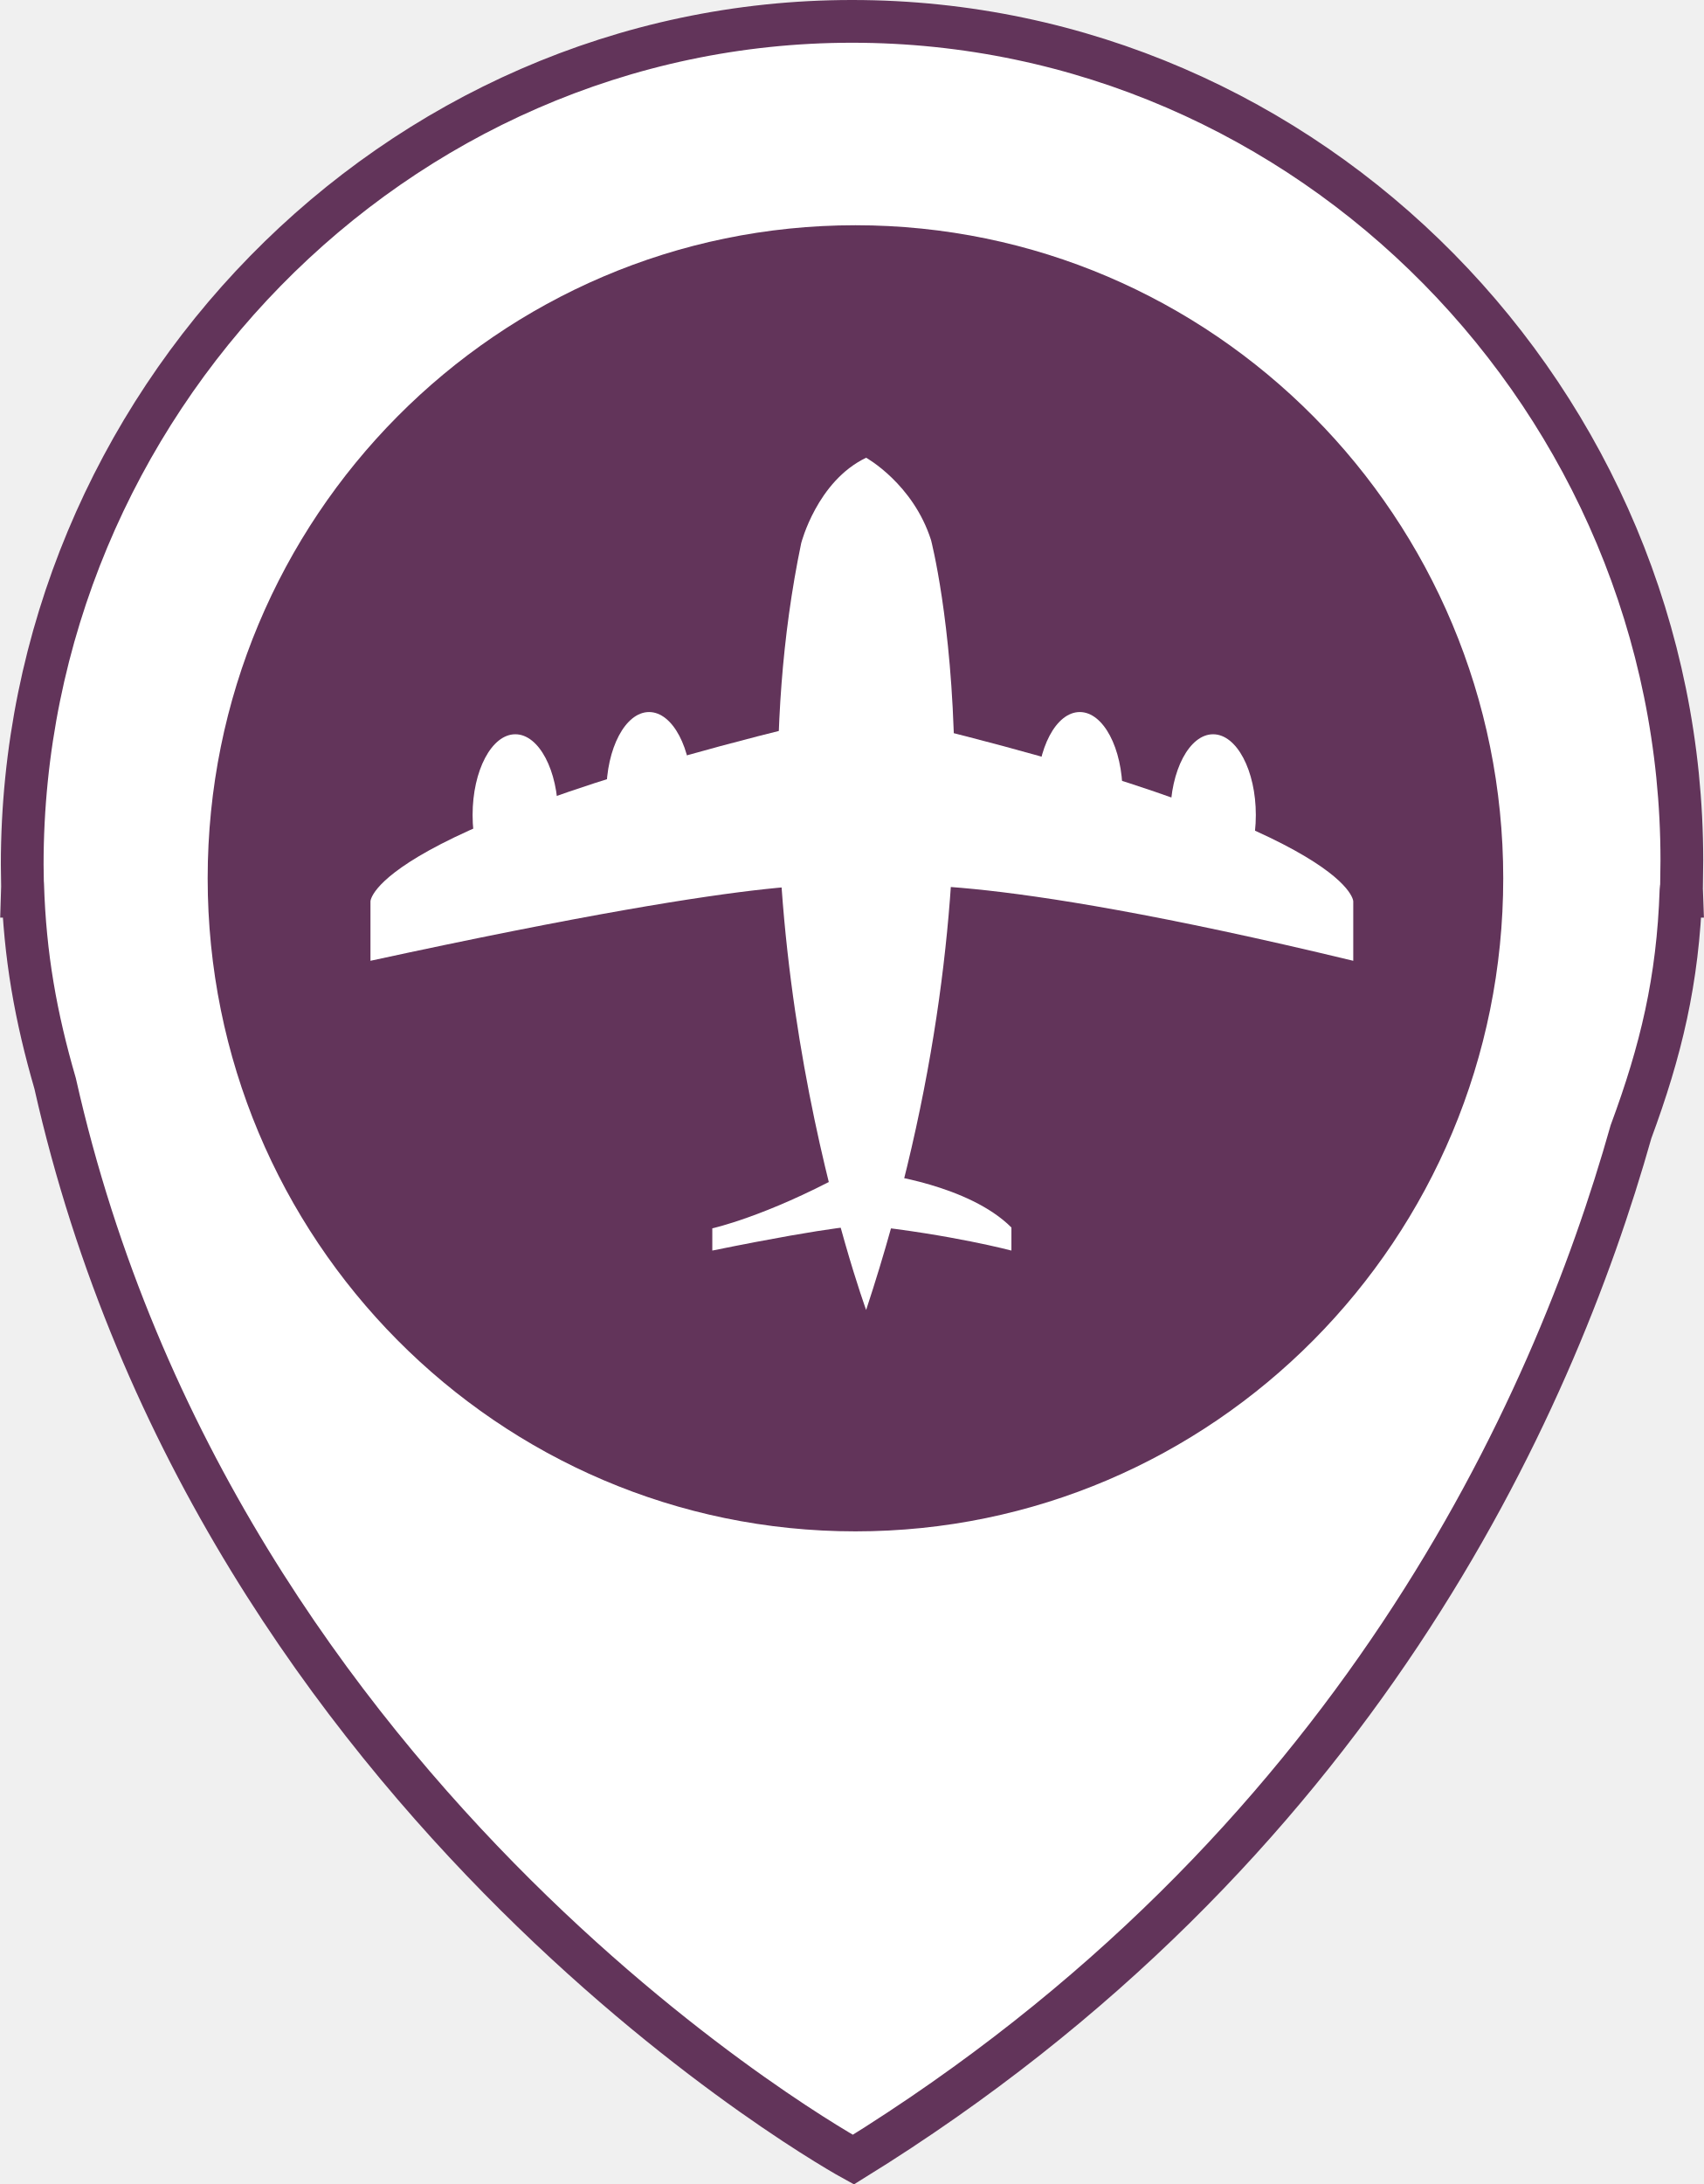
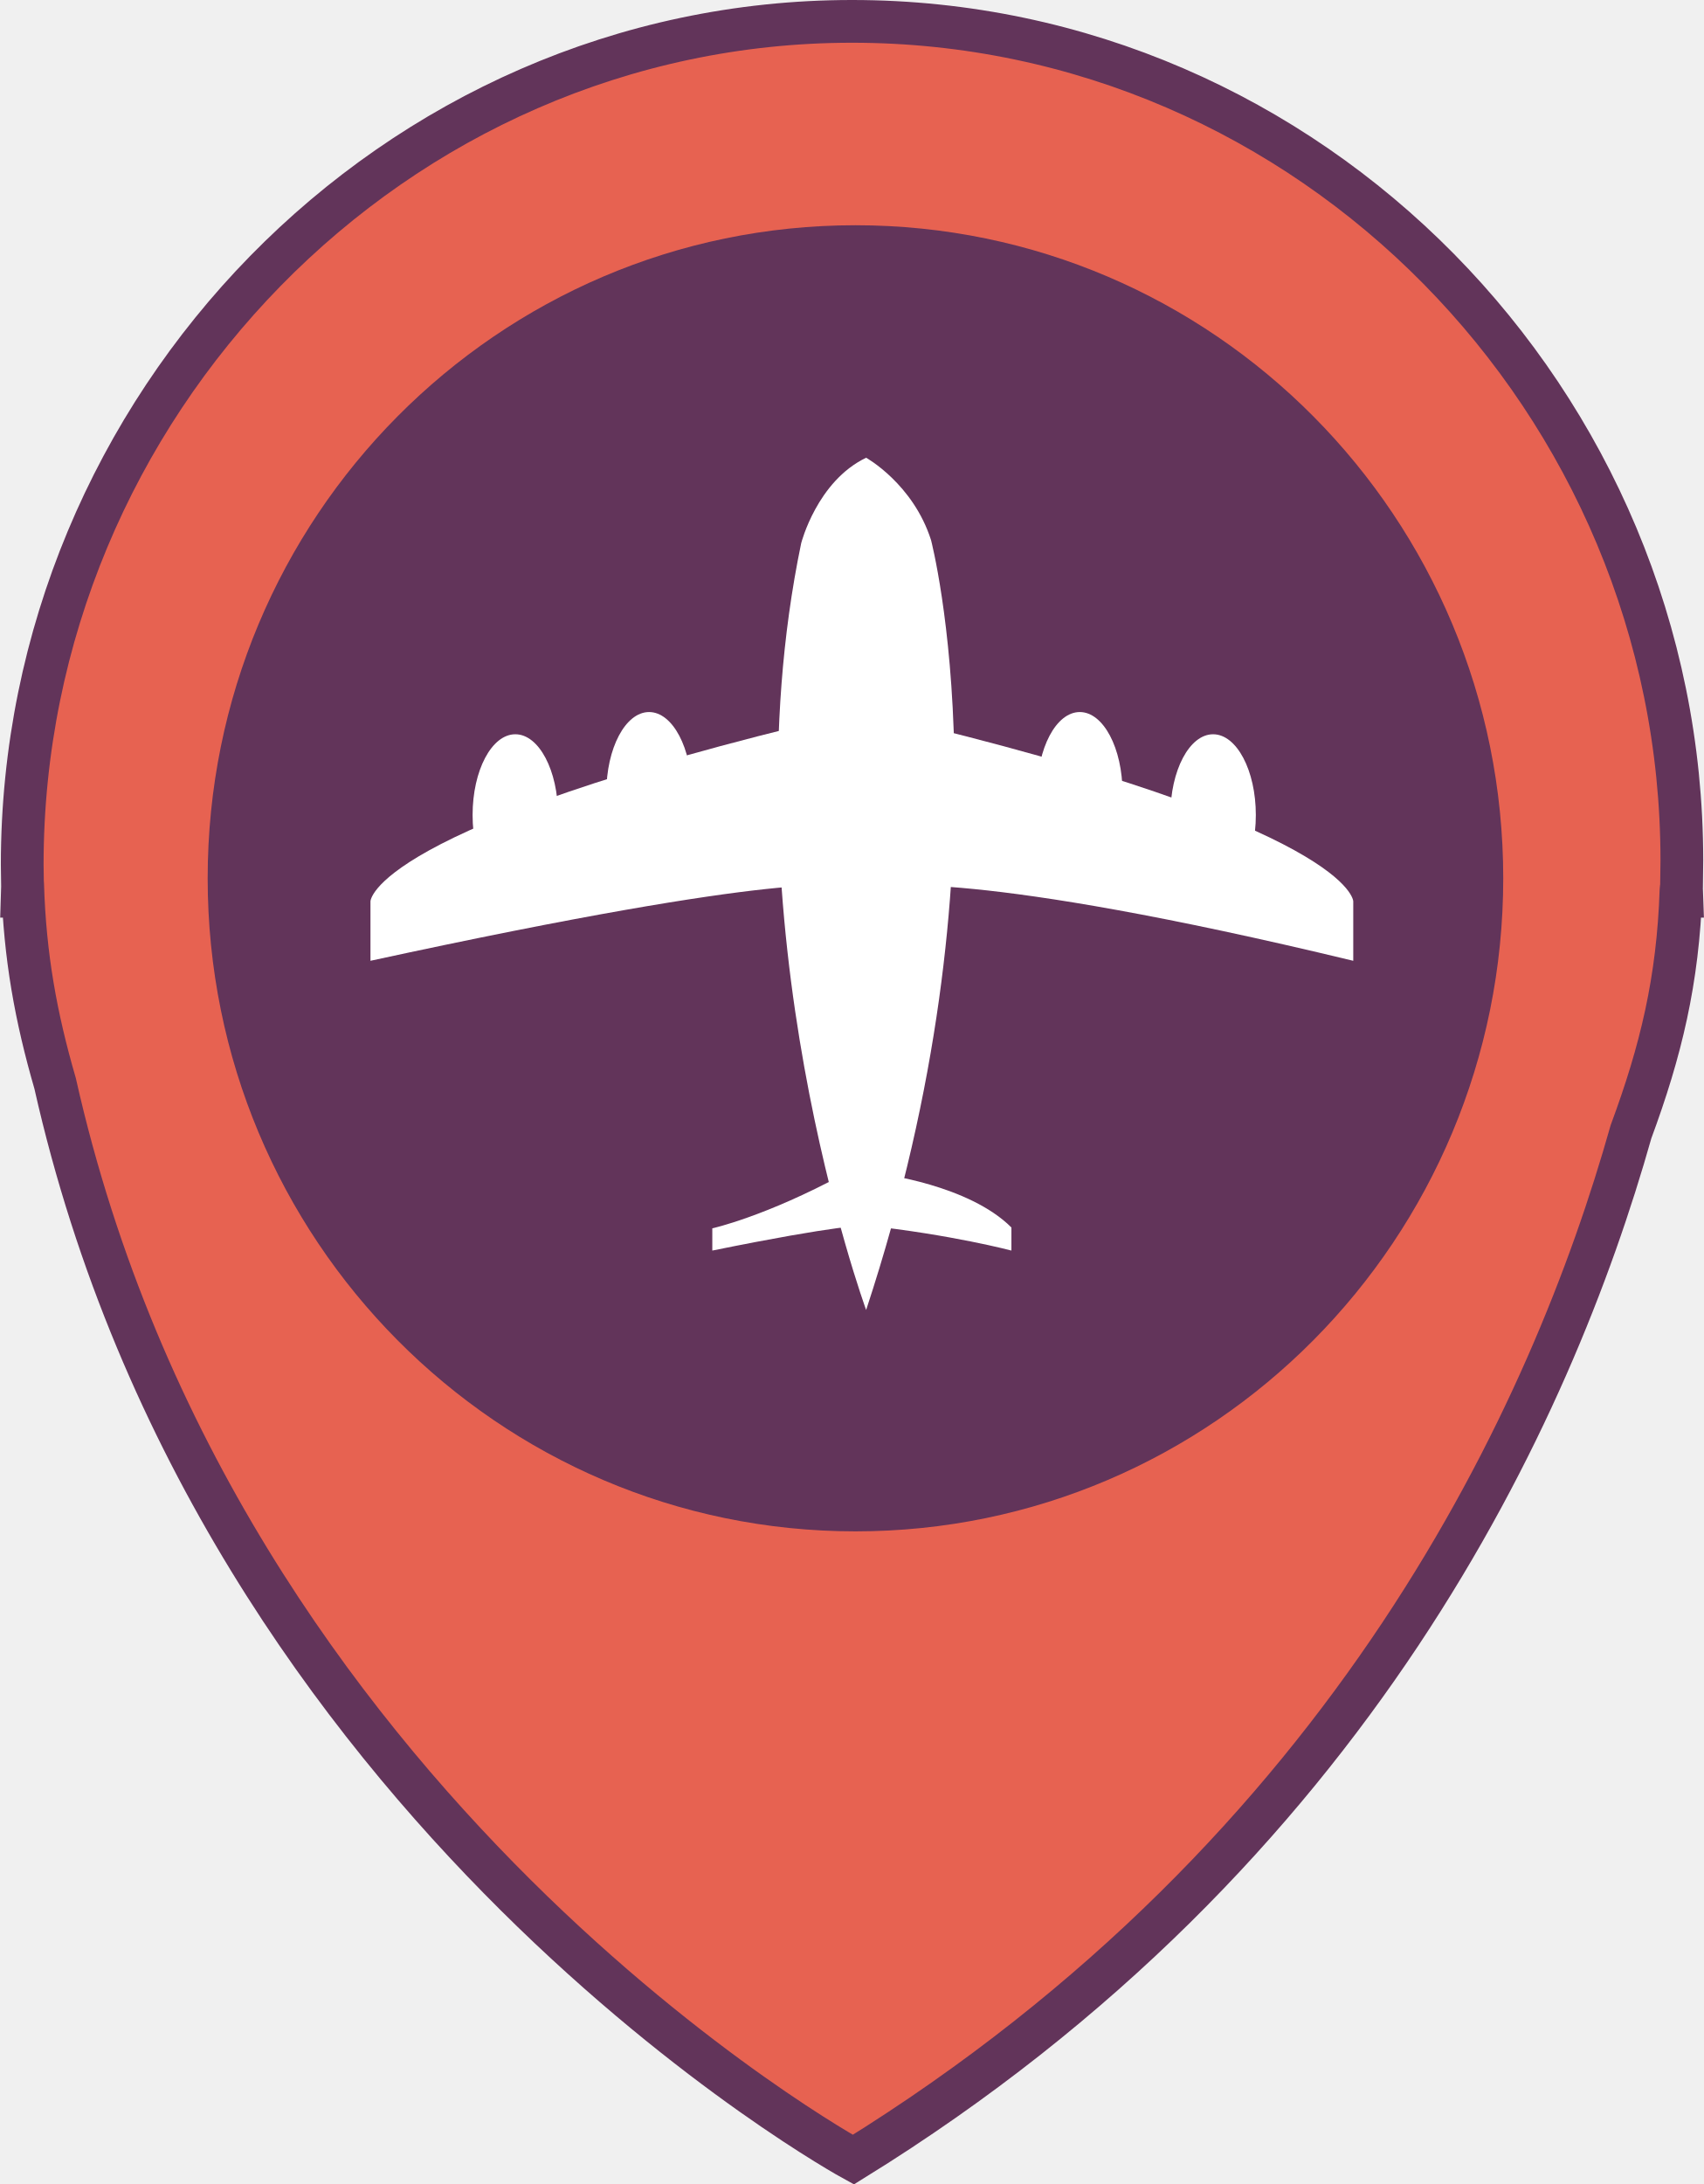
<svg xmlns="http://www.w3.org/2000/svg" version="1.1" id="Слой_1" x="0px" y="0px" viewBox="0 0 39.87 51.1" enable-background="new 0 0 39.87 51.1" xml:space="preserve">
-   <path fill="#FFFFFF" stroke="#62345A" stroke-miterlimit="10" d="M39.36,20.97h-0.01c0,0,0.01-0.7,0.01-0.84  c0-10.73-8.7-19.63-19.42-19.63S0.52,9.5,0.52,20.23c0,0.14,0.01,0.74,0.01,0.74H0.52c0,0,0.01-0.33,0.01-0.28  c0.05,1.68,0.31,3.11,0.76,4.66c3.84,17.07,18.68,25.18,18.68,25.18c11.71-7.24,16.36-17.53,18.2-24.05c0.7-1.89,1.1-3.54,1.17-5.65  C39.35,20.66,39.36,20.97,39.36,20.97z" />
+   <path fill="#e76251" stroke="#62345A" stroke-miterlimit="10" d="M39.36,20.97h-0.01c0,0,0.01-0.7,0.01-0.84  c0-10.73-8.7-19.63-19.42-19.63S0.52,9.5,0.52,20.23c0,0.14,0.01,0.74,0.01,0.74H0.52c0,0,0.01-0.33,0.01-0.28  c0.05,1.68,0.31,3.11,0.76,4.66c3.84,17.07,18.68,25.18,18.68,25.18c11.71-7.24,16.36-17.53,18.2-24.05c0.7-1.89,1.1-3.54,1.17-5.65  C39.35,20.66,39.36,20.97,39.36,20.97z" />
  <ellipse fill="#62345A" cx="20.02" cy="20.55" rx="15.16" ry="15.28" />
  <path fill="#FFFFFF" d="M20.27,30.65c0,0-3.35-9.16-1.52-17.94c0,0,0.37-1.45,1.52-2c0,0,1.1,0.61,1.52,1.93  C21.79,12.65,23.75,20.1,20.27,30.65z" />
  <path fill="#FFFFFF" d="M8.67,22.48v-1.39c0,0,0-1.74,11-4.34v4C19.67,20.75,18.67,20.31,8.67,22.48z" />
  <path fill="#FFFFFF" d="M31.67,22.48v-1.39c0,0,0-1.74-11-4.34v4C20.67,20.75,22.67,20.31,31.67,22.48z" />
  <ellipse fill="#FFFFFF" cx="12.06" cy="19.07" rx="1" ry="1.89" />
  <ellipse fill="#FFFFFF" cx="15.19" cy="18.55" rx="1" ry="1.89" />
  <ellipse fill="#FFFFFF" cx="25.27" cy="18.55" rx="1" ry="1.89" />
  <ellipse fill="#FFFFFF" cx="28.39" cy="19.07" rx="1" ry="1.89" />
  <path fill="#FFFFFF" d="M16.67,29.26v-0.52c0,0,1.23-0.27,3.08-1.27h0.87c0,0,2.05,0.25,3.05,1.25v0.54c0,0-1.39-0.37-3.41-0.59  C20.26,28.67,19.67,28.65,16.67,29.26z" />
</svg>
